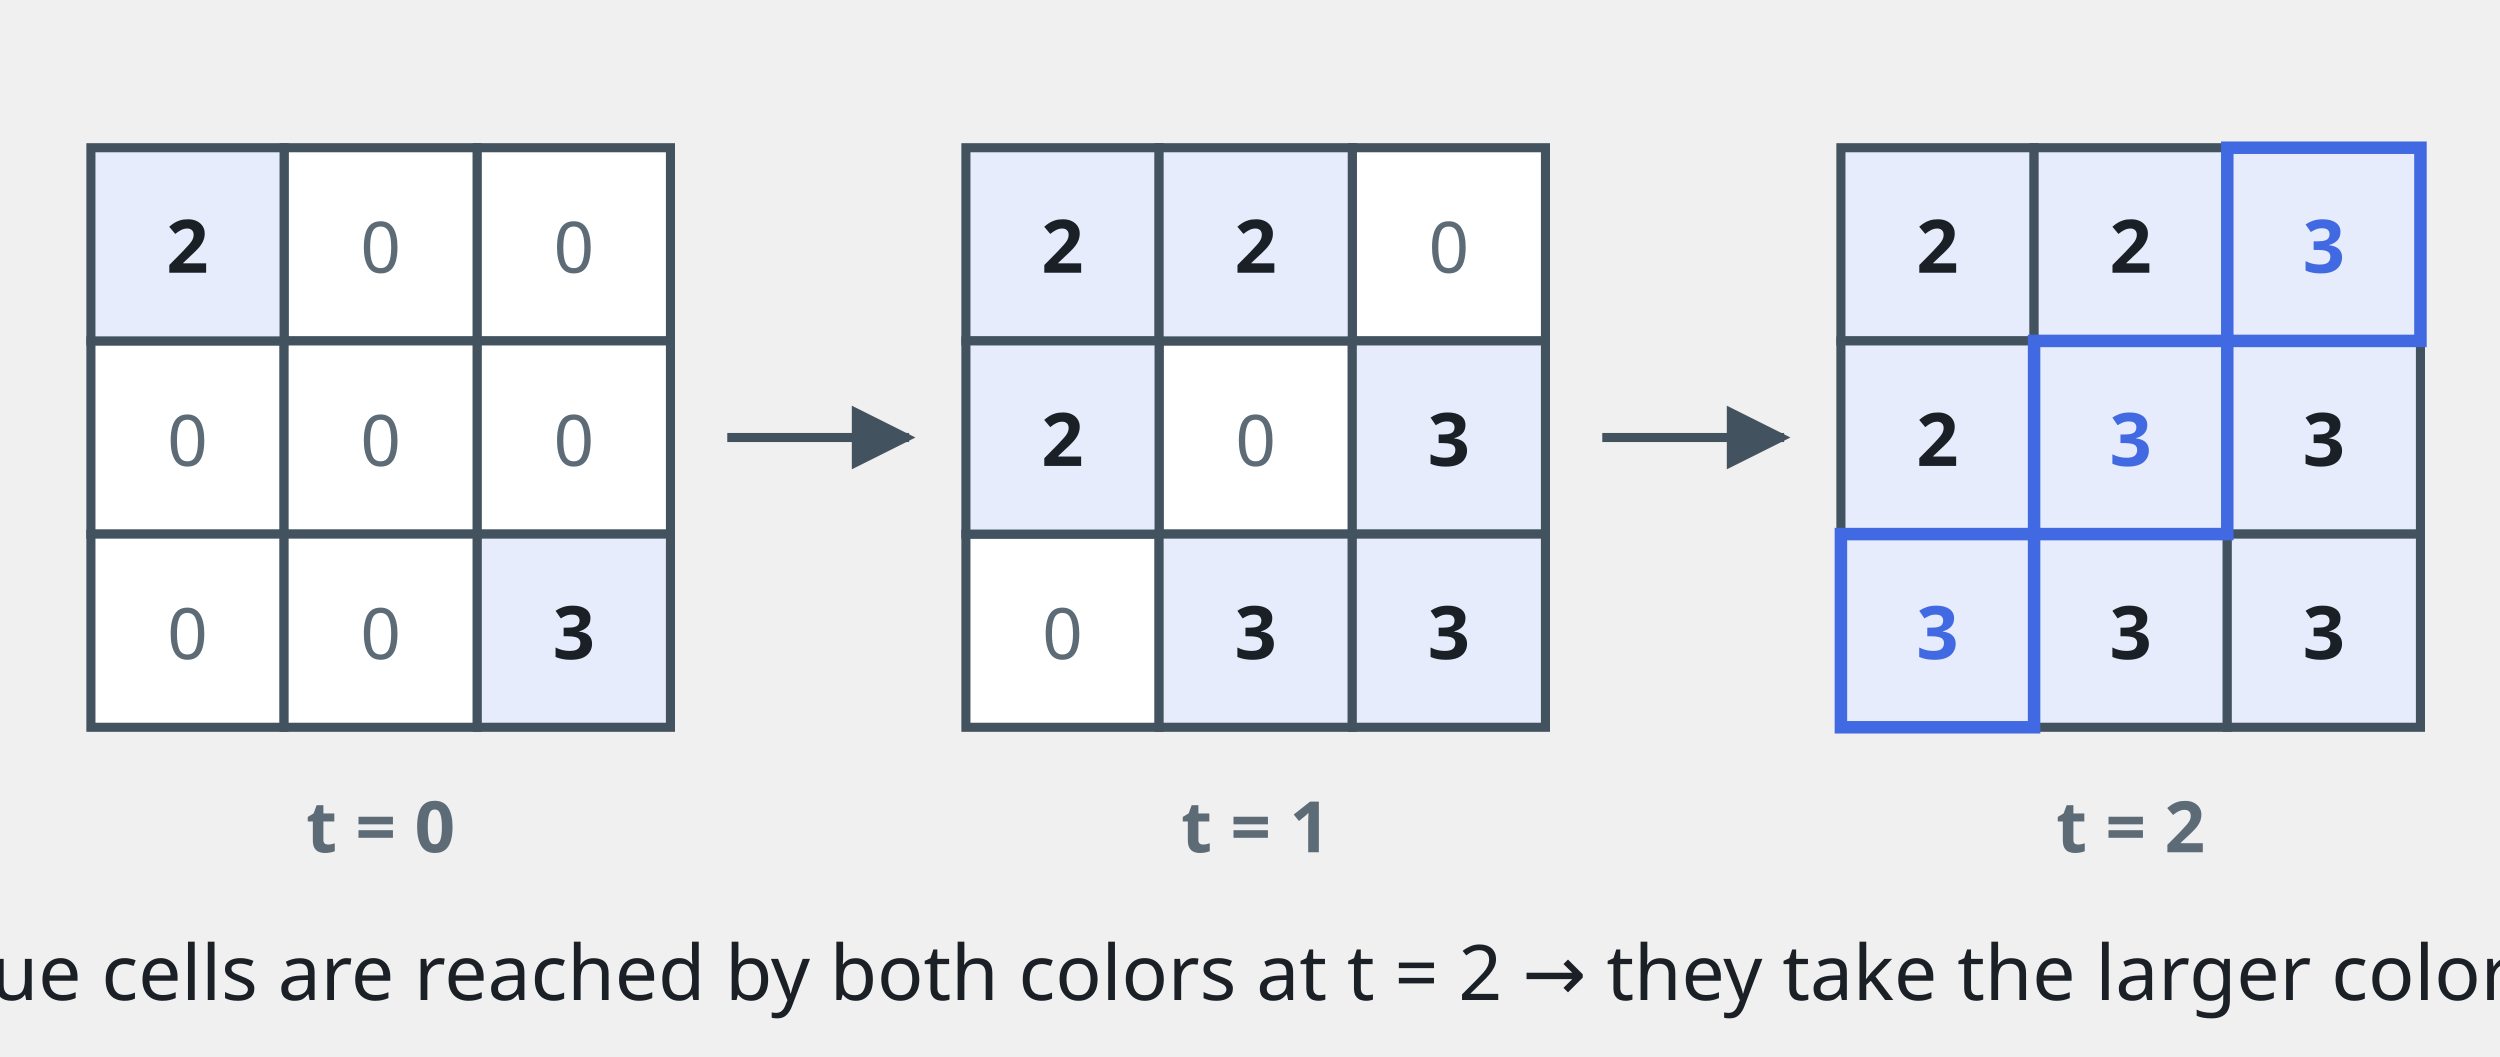
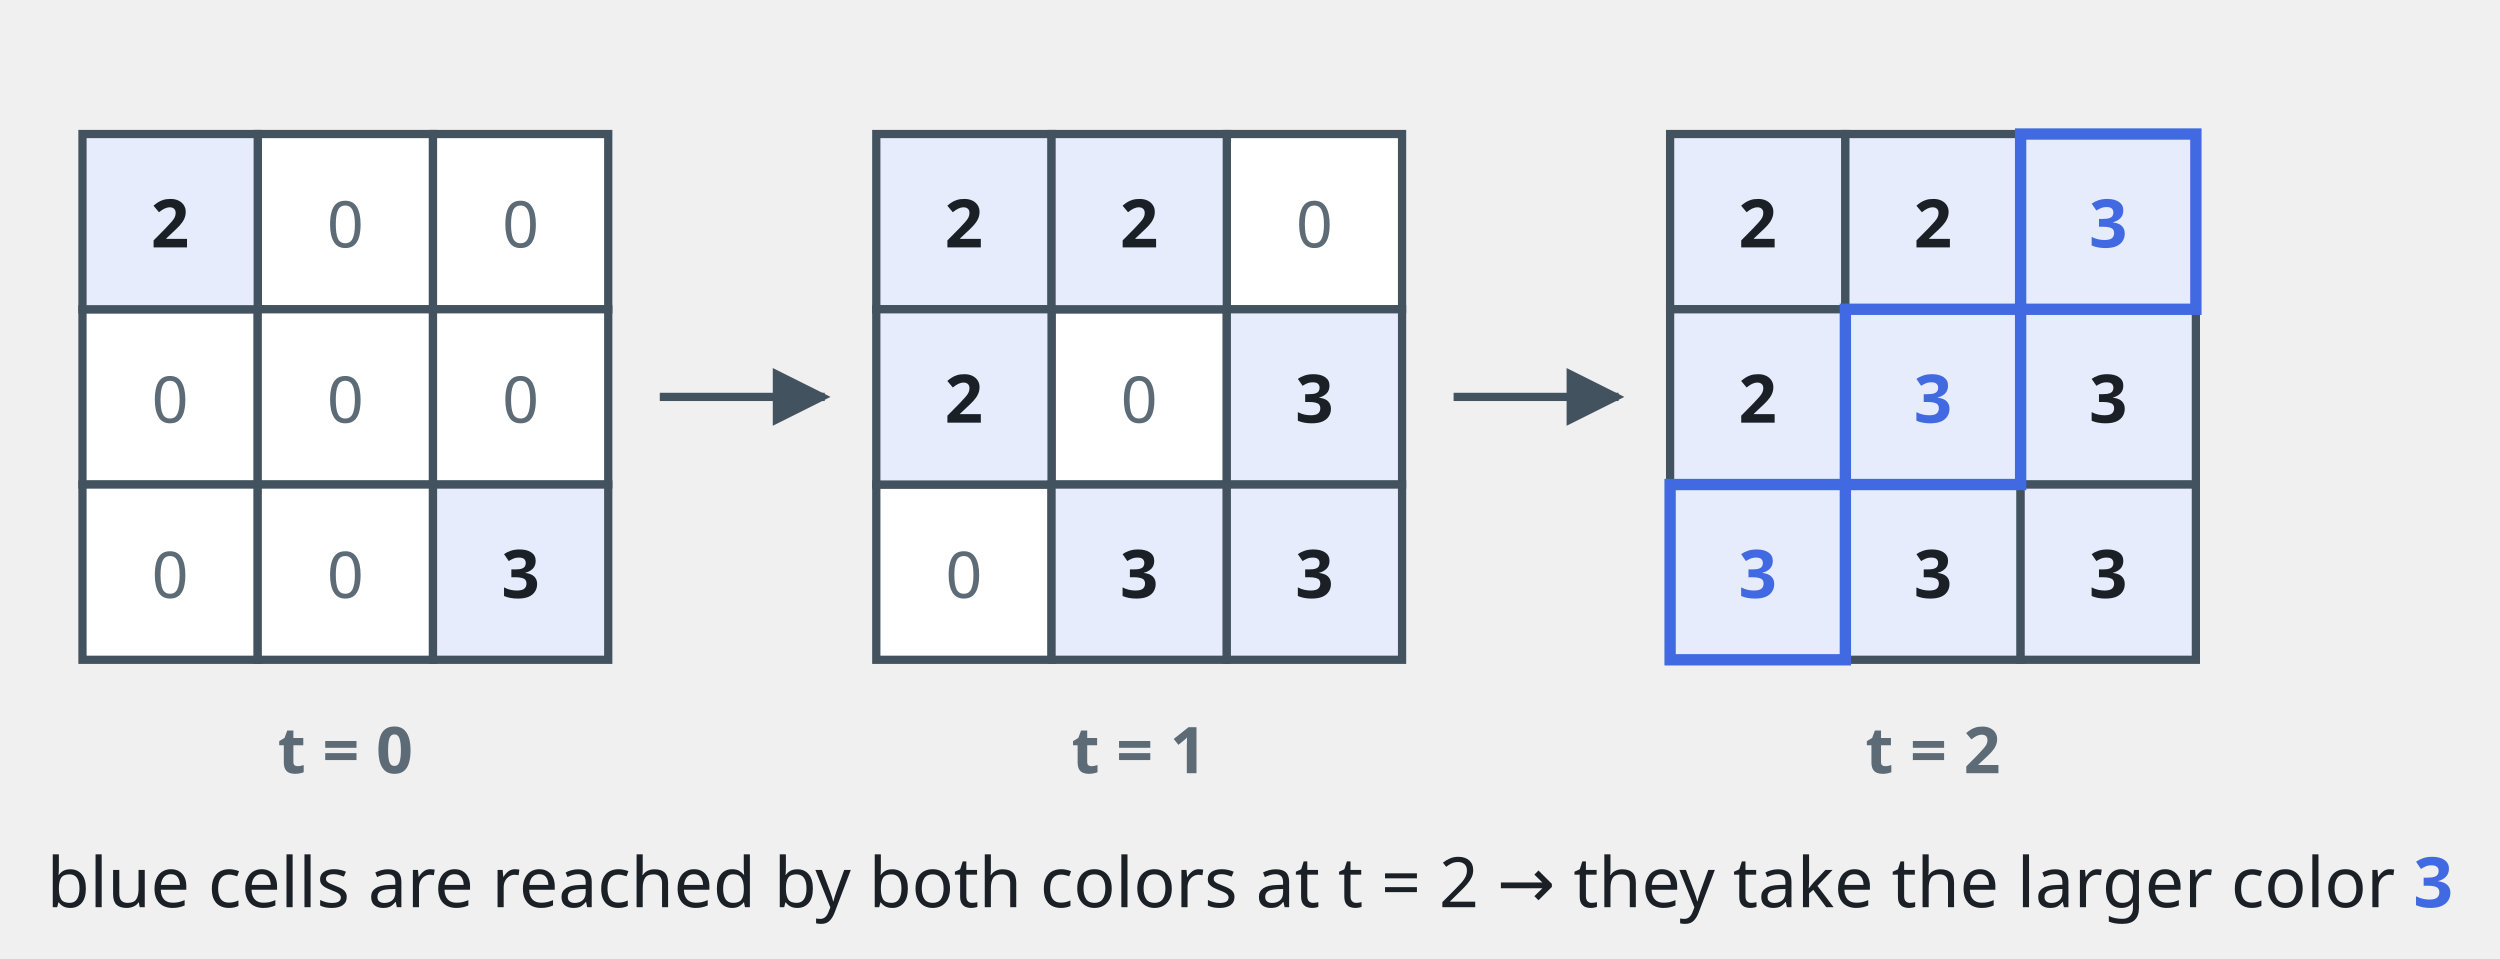
- <svg xmlns="http://www.w3.org/2000/svg" viewBox="0 0 440 186" font-family="IBM Plex Sans, system-ui, sans-serif" font-size="14">
+ <svg xmlns="http://www.w3.org/2000/svg" viewBox="0 0 485 186" font-family="IBM Plex Sans, system-ui, sans-serif" font-size="14">
  <defs>
    <marker id="arrow" viewBox="0 0 10 10" refX="9" refY="5" markerWidth="7" markerHeight="7" orient="auto-start-reverse">
      <path d="M 0 0 L 10 5 L 0 10 z" fill="#42525e" />
    </marker>
  </defs>
  <g stroke="#42525e" stroke-width="1.6" fill="#ffffff">
    <rect x="50" y="26" width="34" height="34" />
    <rect x="84" y="26" width="34" height="34" />
    <rect x="16" y="60" width="34" height="34" />
    <rect x="50" y="60" width="34" height="34" />
    <rect x="84" y="60" width="34" height="34" />
    <rect x="16" y="94" width="34" height="34" />
    <rect x="50" y="94" width="34" height="34" />
    <rect x="238" y="26" width="34" height="34" />
    <rect x="204" y="60" width="34" height="34" />
    <rect x="170" y="94" width="34" height="34" />
  </g>
  <g stroke="#42525e" stroke-width="1.6" fill="#e6ecfb">
    <rect x="392" y="26" width="34" height="34" />
    <rect x="358" y="60" width="34" height="34" />
    <rect x="324" y="94" width="34" height="34" />
    <rect x="16" y="26" width="34" height="34" />
    <rect x="84" y="94" width="34" height="34" />
    <rect x="170" y="26" width="34" height="34" />
    <rect x="204" y="26" width="34" height="34" />
    <rect x="170" y="60" width="34" height="34" />
    <rect x="238" y="60" width="34" height="34" />
    <rect x="204" y="94" width="34" height="34" />
    <rect x="238" y="94" width="34" height="34" />
    <rect x="324" y="26" width="34" height="34" />
    <rect x="358" y="26" width="34" height="34" />
    <rect x="324" y="60" width="34" height="34" />
    <rect x="392" y="60" width="34" height="34" />
    <rect x="358" y="94" width="34" height="34" />
    <rect x="392" y="94" width="34" height="34" />
  </g>
  <g fill="#e6ecfb" stroke="#4169E1" stroke-width="2.2">
    <rect x="392" y="26" width="34" height="34" />
    <rect x="358" y="60" width="34" height="34" />
    <rect x="324" y="94" width="34" height="34" />
  </g>
  <g font-size="12.5" fill="#5c6b76" text-anchor="middle">
    <text x="67" y="48">0</text>
    <text x="101" y="48">0</text>
    <text x="33" y="82">0</text>
    <text x="67" y="82">0</text>
    <text x="101" y="82">0</text>
    <text x="33" y="116">0</text>
    <text x="67" y="116">0</text>
    <text x="255" y="48">0</text>
    <text x="221" y="82">0</text>
    <text x="187" y="116">0</text>
  </g>
  <g font-size="13" font-weight="700" fill="#1a2026" text-anchor="middle">
    <text x="33" y="48">2</text>
    <text x="101" y="116">3</text>
    <text x="187" y="48">2</text>
    <text x="221" y="48">2</text>
    <text x="187" y="82">2</text>
    <text x="255" y="82">3</text>
    <text x="221" y="116">3</text>
    <text x="255" y="116">3</text>
    <text x="341" y="48">2</text>
    <text x="375" y="48">2</text>
    <text x="341" y="82">2</text>
    <text x="409" y="82">3</text>
    <text x="375" y="116">3</text>
    <text x="409" y="116">3</text>
  </g>
  <g font-size="13" font-weight="700" fill="#4169E1" text-anchor="middle">
    <text x="409" y="48">3</text>
    <text x="375" y="82">3</text>
    <text x="341" y="116">3</text>
  </g>
  <g stroke="#42525e" stroke-width="1.6">
    <line x1="128" y1="77" x2="160" y2="77" marker-end="url(#arrow)" />
    <line x1="282" y1="77" x2="314" y2="77" marker-end="url(#arrow)" />
  </g>
  <g font-size="12.5" font-weight="600" fill="#5c6b76" text-anchor="middle">
    <text x="67" y="150">t = 0</text>
    <text x="221" y="150">t = 1</text>
    <text x="375" y="150">t = 2</text>
  </g>
-   <text x="220" y="176" text-anchor="middle" fill="#1a2026" font-size="13.5">blue cells are reached by both colors at t = 2 → they take the larger color <tspan fill="#4169E1" font-weight="700">3</tspan>
+   <text x="242.5" y="176" text-anchor="middle" fill="#1a2026" font-size="13.5">blue cells are reached by both colors at t = 2 → they take the larger color <tspan fill="#4169E1" font-weight="700">3</tspan>
  </text>
</svg>
